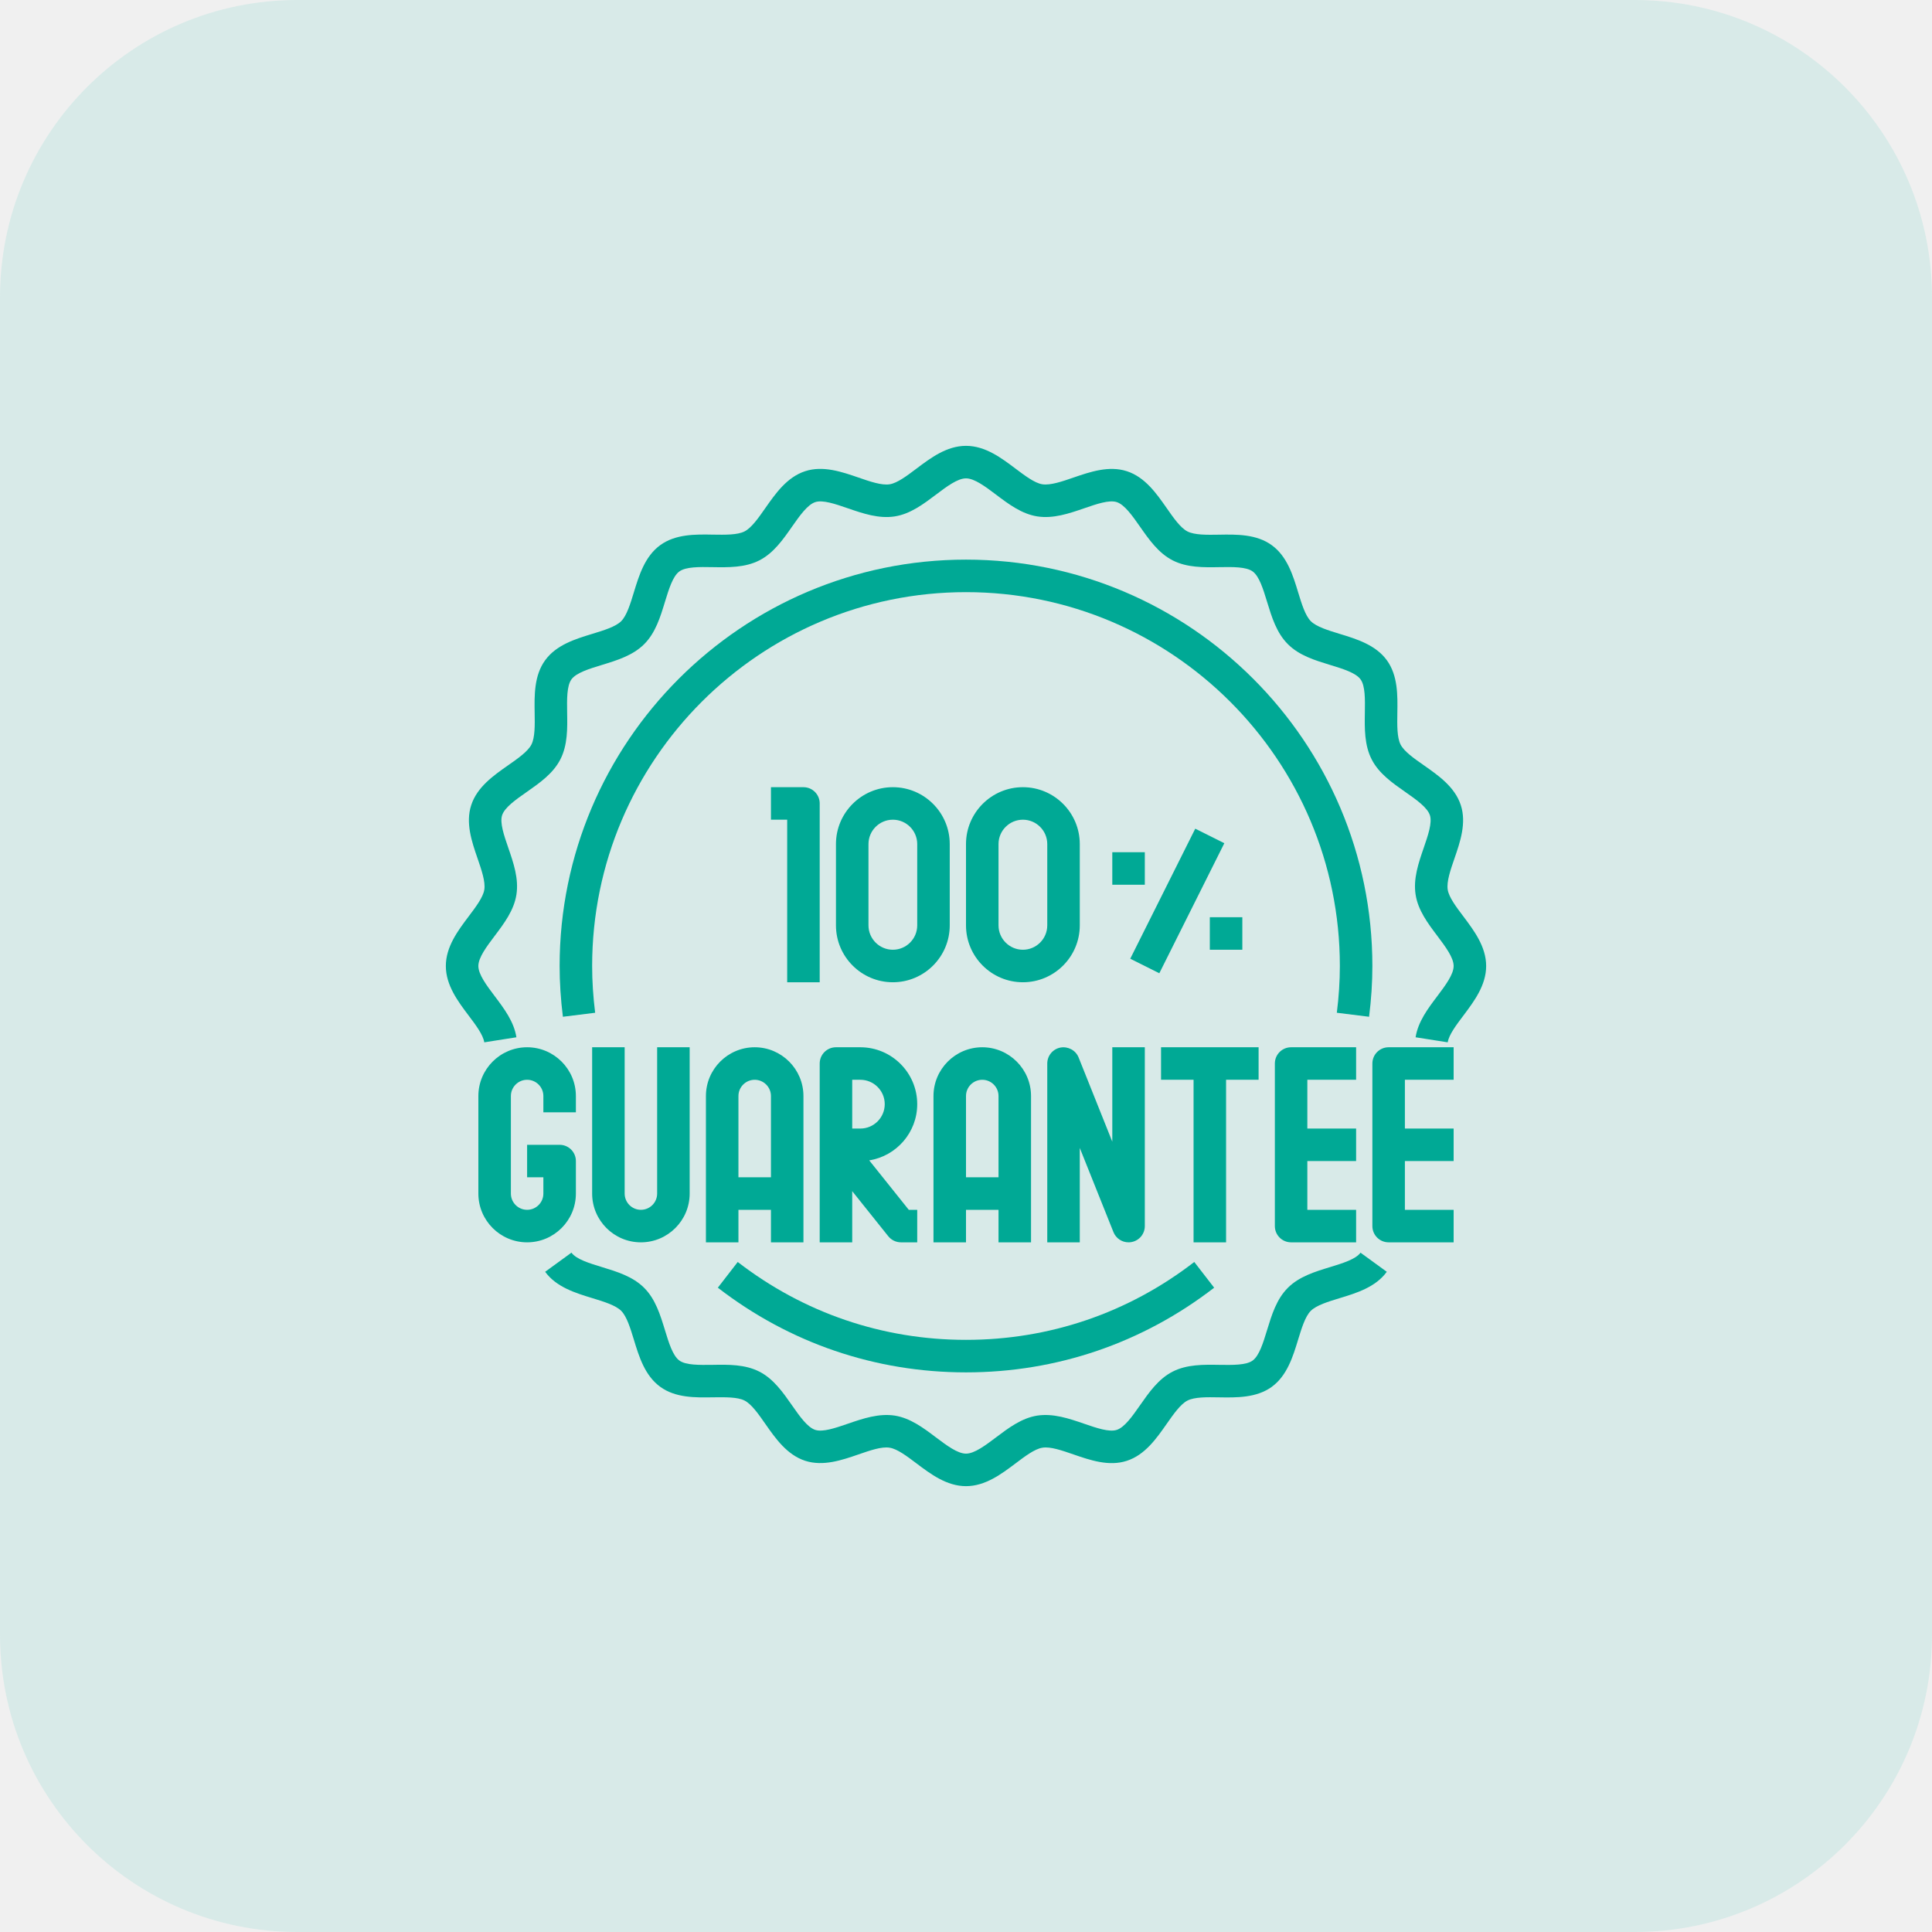
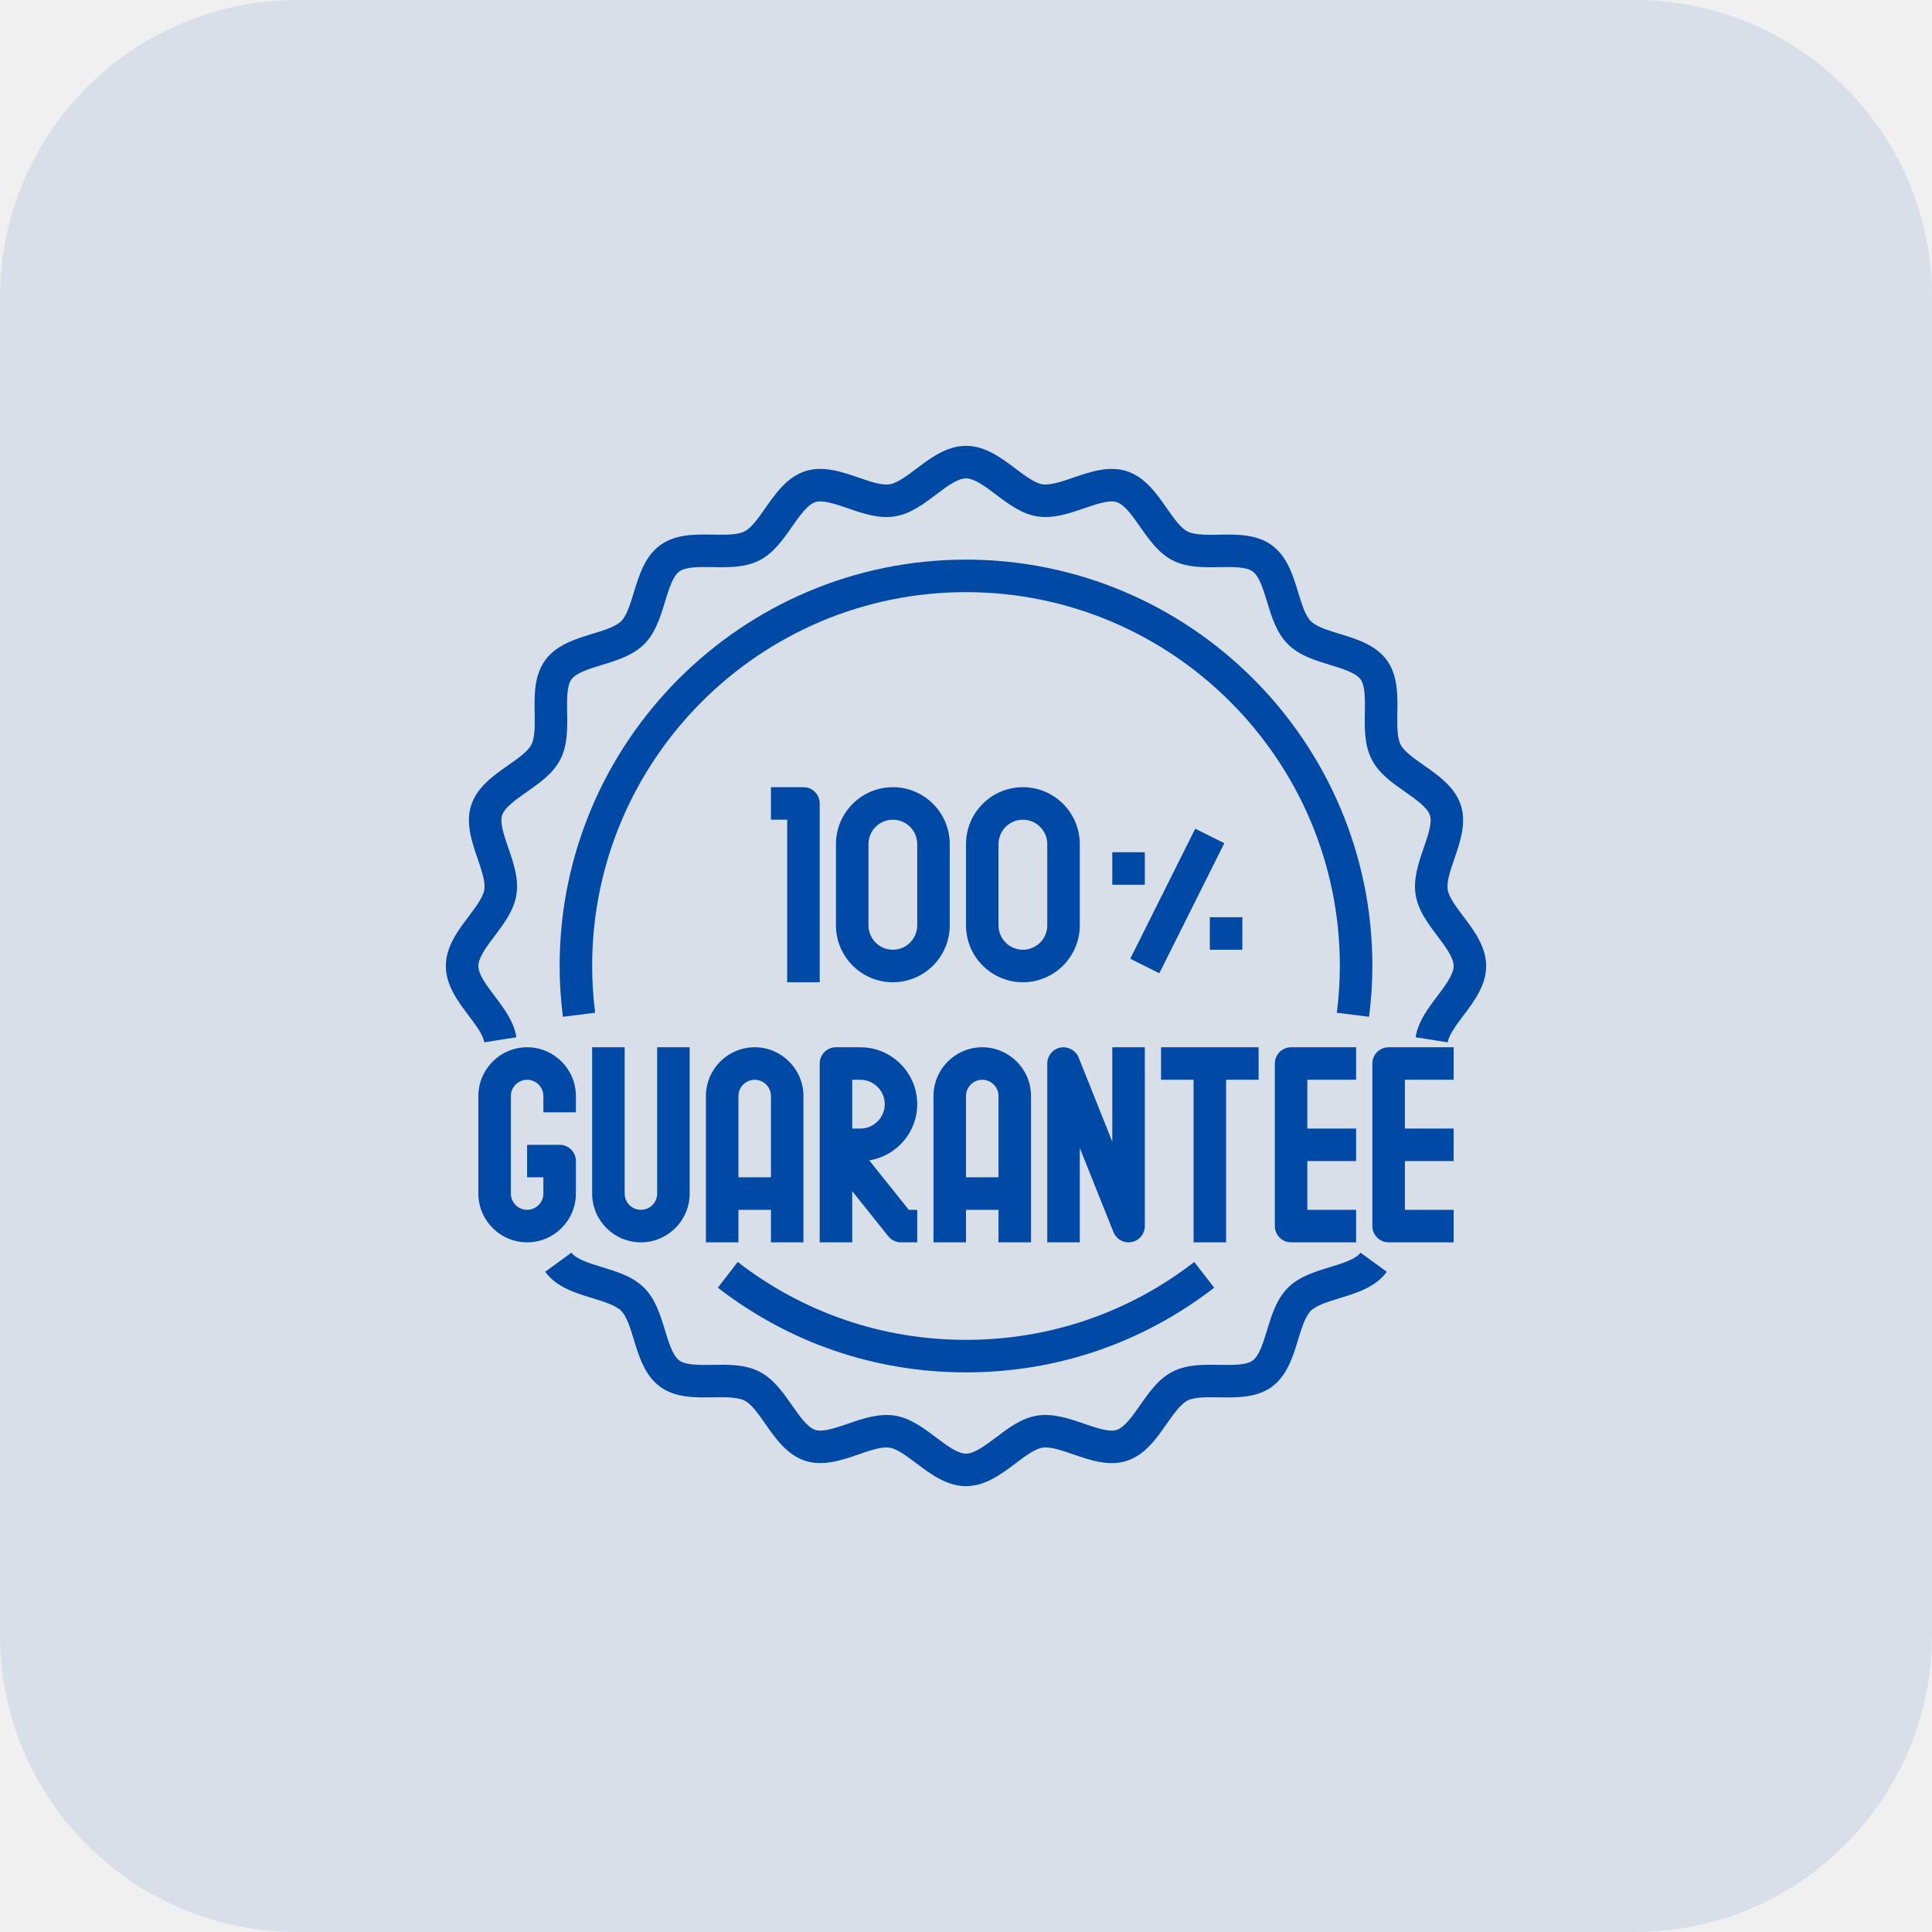
<svg xmlns="http://www.w3.org/2000/svg" width="65" height="65" viewBox="0 0 65 65" fill="none">
-   <rect width="65" height="65" rx="10" fill="#02B8A3" fill-opacity="0.1" />
+   <rect width="65" height="65" rx="10" fill="#0049A5" fill-opacity="0.1" />
  <g clip-path="url(#clip0_1649_510)">
-     <path d="M49.233 30.831C48.994 30.515 48.747 30.187 48.707 29.933C48.664 29.662 48.801 29.265 48.934 28.881C49.126 28.324 49.343 27.693 49.148 27.091C48.95 26.478 48.396 26.092 47.908 25.75C47.58 25.521 47.241 25.285 47.121 25.05C46.999 24.811 47.006 24.393 47.012 23.989C47.022 23.398 47.033 22.728 46.659 22.213C46.282 21.695 45.639 21.499 45.072 21.326C44.688 21.209 44.289 21.087 44.102 20.9C43.914 20.712 43.792 20.313 43.675 19.929C43.503 19.362 43.306 18.719 42.788 18.343C42.274 17.968 41.603 17.978 41.012 17.989C40.608 17.996 40.19 18.002 39.951 17.88C39.717 17.761 39.48 17.422 39.251 17.093C38.91 16.605 38.524 16.052 37.911 15.853C37.309 15.658 36.676 15.875 36.119 16.066C35.735 16.199 35.337 16.335 35.067 16.293C34.813 16.253 34.485 16.006 34.168 15.768C33.691 15.408 33.15 15 32.5 15C31.85 15 31.309 15.408 30.831 15.768C30.515 16.007 30.187 16.253 29.933 16.293C29.663 16.337 29.265 16.199 28.881 16.066C28.323 15.874 27.692 15.657 27.091 15.852C26.478 16.051 26.092 16.604 25.75 17.092C25.521 17.42 25.285 17.759 25.05 17.878C24.811 18.001 24.393 17.993 23.989 17.987C23.398 17.976 22.728 17.966 22.213 18.341C21.695 18.717 21.499 19.36 21.326 19.927C21.209 20.312 21.087 20.71 20.9 20.898C20.712 21.086 20.313 21.208 19.928 21.325C19.361 21.498 18.719 21.694 18.342 22.212C17.967 22.726 17.978 23.397 17.988 23.988C17.995 24.393 18.001 24.81 17.879 25.05C17.76 25.283 17.421 25.52 17.093 25.749C16.605 26.091 16.052 26.477 15.853 27.09C15.657 27.692 15.875 28.323 16.067 28.881C16.199 29.265 16.337 29.662 16.294 29.933C16.254 30.187 16.007 30.515 15.768 30.831C15.408 31.309 15 31.85 15 32.5C15 33.15 15.408 33.691 15.768 34.169C16.007 34.485 16.253 34.813 16.293 35.068L17.374 34.898C17.292 34.373 16.961 33.934 16.641 33.51C16.372 33.153 16.094 32.784 16.094 32.5C16.094 32.216 16.372 31.847 16.641 31.49C16.961 31.066 17.291 30.627 17.374 30.102C17.459 29.563 17.277 29.035 17.101 28.524C16.958 28.11 16.81 27.681 16.893 27.428C16.979 27.164 17.355 26.901 17.72 26.646C18.157 26.34 18.61 26.024 18.853 25.548C19.099 25.065 19.091 24.509 19.081 23.971C19.074 23.53 19.067 23.075 19.226 22.856C19.388 22.634 19.825 22.501 20.248 22.372C20.761 22.215 21.292 22.053 21.673 21.672C22.054 21.291 22.216 20.76 22.372 20.247C22.502 19.825 22.634 19.387 22.856 19.226C23.076 19.066 23.531 19.073 23.971 19.081C24.51 19.09 25.065 19.099 25.548 18.853C26.025 18.609 26.341 18.157 26.647 17.719C26.902 17.355 27.165 16.979 27.429 16.893C27.682 16.81 28.111 16.958 28.525 17.101C29.036 17.277 29.564 17.458 30.103 17.374C30.627 17.292 31.066 16.961 31.491 16.641C31.847 16.372 32.216 16.094 32.5 16.094C32.784 16.094 33.153 16.372 33.51 16.641C33.934 16.961 34.373 17.291 34.898 17.374C35.436 17.457 35.965 17.277 36.476 17.101C36.89 16.958 37.318 16.81 37.572 16.893C37.836 16.979 38.099 17.355 38.354 17.719C38.66 18.157 38.977 18.609 39.453 18.853C39.935 19.099 40.494 19.091 41.03 19.081C41.47 19.074 41.926 19.066 42.145 19.226C42.367 19.387 42.5 19.824 42.629 20.247C42.786 20.76 42.947 21.291 43.329 21.672C43.709 22.054 44.24 22.215 44.753 22.372C45.175 22.501 45.613 22.634 45.774 22.856C45.934 23.075 45.926 23.53 45.919 23.971C45.91 24.509 45.902 25.065 46.148 25.548C46.391 26.024 46.843 26.34 47.281 26.646C47.645 26.901 48.021 27.164 48.108 27.429C48.19 27.682 48.043 28.11 47.9 28.524C47.724 29.035 47.542 29.563 47.627 30.102C47.709 30.626 48.04 31.066 48.359 31.489C48.628 31.847 48.906 32.216 48.906 32.5C48.906 32.784 48.628 33.153 48.359 33.511C48.039 33.934 47.709 34.373 47.626 34.898L48.707 35.068C48.747 34.813 48.994 34.486 49.233 34.169C49.592 33.691 50 33.15 50 32.5C50 31.85 49.592 31.309 49.233 30.831ZM44.752 42.629C44.239 42.785 43.708 42.947 43.328 43.328C42.946 43.709 42.785 44.24 42.628 44.753C42.499 45.175 42.366 45.612 42.144 45.774C41.925 45.933 41.467 45.925 41.029 45.919C40.491 45.91 39.935 45.901 39.452 46.147C38.975 46.391 38.66 46.843 38.354 47.28C38.099 47.645 37.836 48.021 37.571 48.107C37.317 48.19 36.89 48.043 36.475 47.9C35.965 47.724 35.436 47.545 34.897 47.626C34.373 47.709 33.934 48.039 33.51 48.359C33.153 48.628 32.784 48.906 32.5 48.906C32.216 48.906 31.847 48.628 31.489 48.359C31.066 48.039 30.626 47.709 30.102 47.626C29.565 47.545 29.035 47.724 28.524 47.9C28.11 48.042 27.683 48.19 27.428 48.107C27.164 48.021 26.901 47.645 26.646 47.28C26.34 46.842 26.024 46.39 25.548 46.147C25.065 45.901 24.509 45.909 23.971 45.919C23.531 45.924 23.075 45.933 22.856 45.773C22.634 45.612 22.501 45.175 22.372 44.752C22.215 44.239 22.053 43.708 21.672 43.328C21.291 42.946 20.76 42.785 20.247 42.628C19.824 42.499 19.387 42.366 19.226 42.144L18.341 42.788C18.718 43.305 19.361 43.501 19.927 43.674C20.312 43.791 20.71 43.913 20.899 44.101C21.087 44.289 21.208 44.687 21.326 45.072C21.498 45.639 21.695 46.281 22.212 46.657C22.727 47.033 23.397 47.021 23.989 47.011C24.393 47.007 24.811 46.998 25.05 47.12C25.284 47.239 25.521 47.578 25.75 47.907C26.091 48.395 26.478 48.948 27.091 49.147C27.692 49.341 28.323 49.126 28.881 48.933C29.265 48.801 29.663 48.66 29.933 48.707C30.187 48.746 30.515 48.993 30.831 49.232C31.309 49.592 31.85 50 32.5 50C33.15 50 33.691 49.592 34.169 49.233C34.485 48.994 34.813 48.747 35.068 48.707C35.334 48.66 35.735 48.801 36.12 48.934C36.678 49.126 37.309 49.344 37.909 49.148C38.522 48.95 38.909 48.395 39.25 47.907C39.479 47.58 39.717 47.24 39.95 47.121C40.189 46.998 40.606 47.005 41.011 47.012C41.598 47.022 42.272 47.033 42.787 46.659C43.304 46.282 43.5 45.64 43.673 45.073C43.791 44.688 43.912 44.289 44.1 44.102C44.288 43.914 44.686 43.792 45.071 43.675C45.638 43.503 46.281 43.306 46.657 42.788L45.773 42.145C45.612 42.366 45.175 42.499 44.752 42.629Z" fill="#00A995" />
-     <path d="M19.375 40.156V39.062C19.375 38.76 19.13 38.516 18.828 38.516H17.734V39.609H18.281V40.156C18.281 40.458 18.036 40.703 17.734 40.703C17.433 40.703 17.188 40.458 17.188 40.156V36.875C17.188 36.573 17.433 36.328 17.734 36.328C18.036 36.328 18.281 36.573 18.281 36.875V37.422H19.375V36.875C19.375 35.971 18.639 35.234 17.734 35.234C16.83 35.234 16.094 35.971 16.094 36.875V40.156C16.094 41.061 16.83 41.797 17.734 41.797C18.639 41.797 19.375 41.061 19.375 40.156ZM19.922 35.234V40.156C19.922 41.061 20.658 41.797 21.562 41.797C22.467 41.797 23.203 41.061 23.203 40.156V35.234H22.109V40.156C22.109 40.458 21.864 40.703 21.562 40.703C21.261 40.703 21.016 40.458 21.016 40.156V35.234H19.922ZM23.75 36.875V41.797H24.844V40.703H25.938V41.797H27.031V36.875C27.031 35.971 26.295 35.234 25.391 35.234C24.486 35.234 23.75 35.971 23.75 36.875ZM25.938 36.875V39.609H24.844V36.875C24.844 36.573 25.089 36.328 25.391 36.328C25.692 36.328 25.938 36.573 25.938 36.875ZM31.406 36.875V41.797H32.5V40.703H33.594V41.797H34.688V36.875C34.688 35.971 33.951 35.234 33.047 35.234C32.142 35.234 31.406 35.971 31.406 36.875ZM33.047 36.328C33.349 36.328 33.594 36.573 33.594 36.875V39.609H32.5V36.875C32.5 36.573 32.745 36.328 33.047 36.328ZM27.578 35.781V38.513C27.578 38.515 27.578 38.516 27.578 38.517V41.797H28.672V40.075L29.885 41.592C29.989 41.721 30.146 41.797 30.312 41.797H30.859V40.703H30.575L29.244 39.039C30.158 38.895 30.859 38.102 30.859 37.148C30.859 36.093 30.001 35.234 28.945 35.234H28.125C27.823 35.234 27.578 35.479 27.578 35.781ZM28.672 36.328H28.945C29.398 36.328 29.766 36.696 29.766 37.148C29.766 37.601 29.398 37.969 28.945 37.969H28.672V36.328ZM37.422 38.411L36.289 35.578C36.191 35.334 35.931 35.198 35.678 35.244C35.42 35.293 35.234 35.519 35.234 35.781V41.797H36.328V38.621L37.461 41.453C37.545 41.664 37.749 41.797 37.968 41.797C38.003 41.797 38.038 41.794 38.072 41.787C38.33 41.738 38.516 41.512 38.516 41.25V35.234H37.422V38.411ZM41.25 36.328H42.344V35.234H39.062V36.328H40.156V41.797H41.25V36.328ZM45.625 36.328V35.234H43.438C43.135 35.234 42.891 35.479 42.891 35.781V41.25C42.891 41.552 43.135 41.797 43.438 41.797H45.625V40.703H43.984V39.062H45.625V37.969H43.984V36.328H45.625ZM46.172 35.781V41.25C46.172 41.552 46.416 41.797 46.719 41.797H48.906V40.703H47.266V39.062H48.906V37.969H47.266V36.328H48.906V35.234H46.719C46.416 35.234 46.172 35.479 46.172 35.781Z" fill="#00A995" />
-     <path d="M46.172 32.5C46.172 24.961 40.039 18.828 32.5 18.828C24.961 18.828 18.828 24.961 18.828 32.5C18.828 33.051 18.865 33.626 18.938 34.208L20.023 34.073C19.956 33.535 19.922 33.005 19.922 32.5C19.922 25.564 25.564 19.922 32.5 19.922C39.436 19.922 45.078 25.564 45.078 32.5C45.078 33.005 45.044 33.535 44.976 34.073L46.061 34.208C46.135 33.626 46.172 33.051 46.172 32.5ZM40.849 43.323L40.18 42.458C37.961 44.172 35.306 45.078 32.5 45.078C29.695 45.078 27.04 44.172 24.82 42.458L24.151 43.323C26.564 45.187 29.451 46.172 32.5 46.172C35.549 46.172 38.436 45.187 40.849 43.323Z" fill="#00A995" />
-     <path d="M27.031 26.484H25.938V27.578H26.484V33.047H27.578V27.031C27.578 26.729 27.333 26.484 27.031 26.484ZM30.039 26.484C28.984 26.484 28.125 27.343 28.125 28.398V31.133C28.125 32.188 28.984 33.047 30.039 33.047C31.095 33.047 31.953 32.188 31.953 31.133V28.398C31.953 27.343 31.095 26.484 30.039 26.484ZM30.859 31.133C30.859 31.585 30.491 31.953 30.039 31.953C29.587 31.953 29.219 31.585 29.219 31.133V28.398C29.219 27.946 29.587 27.578 30.039 27.578C30.491 27.578 30.859 27.946 30.859 28.398V31.133ZM34.414 26.484C33.359 26.484 32.5 27.343 32.5 28.398V31.133C32.5 32.188 33.359 33.047 34.414 33.047C35.469 33.047 36.328 32.188 36.328 31.133V28.398C36.328 27.343 35.469 26.484 34.414 26.484ZM35.234 31.133C35.234 31.585 34.866 31.953 34.414 31.953C33.962 31.953 33.594 31.585 33.594 31.133V28.398C33.594 27.946 33.962 27.578 34.414 27.578C34.866 27.578 35.234 27.946 35.234 28.398V31.133Z" fill="#00A995" />
-     <path d="M38.026 32.255L40.213 27.88L41.191 28.369L39.004 32.744L38.026 32.255Z" fill="#00A995" />
-     <path d="M38.516 28.672H37.422V29.766H38.516V28.672Z" fill="#00A995" />
-     <path d="M41.797 30.859H40.703V31.953H41.797V30.859Z" fill="#00A995" />
+     <path d="M49.233 30.831C48.994 30.515 48.747 30.187 48.707 29.933C48.664 29.662 48.801 29.265 48.934 28.881C49.126 28.324 49.343 27.693 49.148 27.091C48.95 26.478 48.396 26.092 47.908 25.75C47.58 25.521 47.241 25.285 47.121 25.05C46.999 24.811 47.006 24.393 47.012 23.989C47.022 23.398 47.033 22.728 46.659 22.213C46.282 21.695 45.639 21.499 45.072 21.326C44.688 21.209 44.289 21.087 44.102 20.9C43.914 20.712 43.792 20.313 43.675 19.929C43.503 19.362 43.306 18.719 42.788 18.343C42.274 17.968 41.603 17.978 41.012 17.989C40.608 17.996 40.19 18.002 39.951 17.88C39.717 17.761 39.48 17.422 39.251 17.093C38.91 16.605 38.524 16.052 37.911 15.853C37.309 15.658 36.676 15.875 36.119 16.066C35.735 16.199 35.337 16.335 35.067 16.293C34.813 16.253 34.485 16.006 34.168 15.768C33.691 15.408 33.15 15 32.5 15C31.85 15 31.309 15.408 30.831 15.768C30.515 16.007 30.187 16.253 29.933 16.293C29.663 16.337 29.265 16.199 28.881 16.066C28.323 15.874 27.692 15.657 27.091 15.852C26.478 16.051 26.092 16.604 25.75 17.092C25.521 17.42 25.285 17.759 25.05 17.878C24.811 18.001 24.393 17.993 23.989 17.987C23.398 17.976 22.728 17.966 22.213 18.341C21.695 18.717 21.499 19.36 21.326 19.927C21.209 20.312 21.087 20.71 20.9 20.898C20.712 21.086 20.313 21.208 19.928 21.325C19.361 21.498 18.719 21.694 18.342 22.212C17.967 22.726 17.978 23.397 17.988 23.988C17.995 24.393 18.001 24.81 17.879 25.05C17.76 25.283 17.421 25.52 17.093 25.749C16.605 26.091 16.052 26.477 15.853 27.09C15.657 27.692 15.875 28.323 16.067 28.881C16.199 29.265 16.337 29.662 16.294 29.933C16.254 30.187 16.007 30.515 15.768 30.831C15.408 31.309 15 31.85 15 32.5C15 33.15 15.408 33.691 15.768 34.169C16.007 34.485 16.253 34.813 16.293 35.068L17.374 34.898C17.292 34.373 16.961 33.934 16.641 33.51C16.372 33.153 16.094 32.784 16.094 32.5C16.094 32.216 16.372 31.847 16.641 31.49C16.961 31.066 17.291 30.627 17.374 30.102C17.459 29.563 17.277 29.035 17.101 28.524C16.958 28.11 16.81 27.681 16.893 27.428C16.979 27.164 17.355 26.901 17.72 26.646C18.157 26.34 18.61 26.024 18.853 25.548C19.099 25.065 19.091 24.509 19.081 23.971C19.074 23.53 19.067 23.075 19.226 22.856C19.388 22.634 19.825 22.501 20.248 22.372C20.761 22.215 21.292 22.053 21.673 21.672C22.054 21.291 22.216 20.76 22.372 20.247C22.502 19.825 22.634 19.387 22.856 19.226C23.076 19.066 23.531 19.073 23.971 19.081C24.51 19.09 25.065 19.099 25.548 18.853C26.025 18.609 26.341 18.157 26.647 17.719C26.902 17.355 27.165 16.979 27.429 16.893C27.682 16.81 28.111 16.958 28.525 17.101C29.036 17.277 29.564 17.458 30.103 17.374C30.627 17.292 31.066 16.961 31.491 16.641C31.847 16.372 32.216 16.094 32.5 16.094C32.784 16.094 33.153 16.372 33.51 16.641C33.934 16.961 34.373 17.291 34.898 17.374C35.436 17.457 35.965 17.277 36.476 17.101C36.89 16.958 37.318 16.81 37.572 16.893C37.836 16.979 38.099 17.355 38.354 17.719C38.66 18.157 38.977 18.609 39.453 18.853C39.935 19.099 40.494 19.091 41.03 19.081C41.47 19.074 41.926 19.066 42.145 19.226C42.367 19.387 42.5 19.824 42.629 20.247C42.786 20.76 42.947 21.291 43.329 21.672C43.709 22.054 44.24 22.215 44.753 22.372C45.175 22.501 45.613 22.634 45.774 22.856C45.934 23.075 45.926 23.53 45.919 23.971C45.91 24.509 45.902 25.065 46.148 25.548C46.391 26.024 46.843 26.34 47.281 26.646C47.645 26.901 48.021 27.164 48.108 27.429C48.19 27.682 48.043 28.11 47.9 28.524C47.724 29.035 47.542 29.563 47.627 30.102C47.709 30.626 48.04 31.066 48.359 31.489C48.628 31.847 48.906 32.216 48.906 32.5C48.906 32.784 48.628 33.153 48.359 33.511C48.039 33.934 47.709 34.373 47.626 34.898L48.707 35.068C48.747 34.813 48.994 34.486 49.233 34.169C49.592 33.691 50 33.15 50 32.5C50 31.85 49.592 31.309 49.233 30.831ZM44.752 42.629C44.239 42.785 43.708 42.947 43.328 43.328C42.946 43.709 42.785 44.24 42.628 44.753C42.499 45.175 42.366 45.612 42.144 45.774C41.925 45.933 41.467 45.925 41.029 45.919C40.491 45.91 39.935 45.901 39.452 46.147C38.975 46.391 38.66 46.843 38.354 47.28C38.099 47.645 37.836 48.021 37.571 48.107C37.317 48.19 36.89 48.043 36.475 47.9C35.965 47.724 35.436 47.545 34.897 47.626C34.373 47.709 33.934 48.039 33.51 48.359C33.153 48.628 32.784 48.906 32.5 48.906C32.216 48.906 31.847 48.628 31.489 48.359C31.066 48.039 30.626 47.709 30.102 47.626C29.565 47.545 29.035 47.724 28.524 47.9C28.11 48.042 27.683 48.19 27.428 48.107C27.164 48.021 26.901 47.645 26.646 47.28C26.34 46.842 26.024 46.39 25.548 46.147C25.065 45.901 24.509 45.909 23.971 45.919C23.531 45.924 23.075 45.933 22.856 45.773C22.634 45.612 22.501 45.175 22.372 44.752C22.215 44.239 22.053 43.708 21.672 43.328C21.291 42.946 20.76 42.785 20.247 42.628C19.824 42.499 19.387 42.366 19.226 42.144L18.341 42.788C18.718 43.305 19.361 43.501 19.927 43.674C20.312 43.791 20.71 43.913 20.899 44.101C21.087 44.289 21.208 44.687 21.326 45.072C21.498 45.639 21.695 46.281 22.212 46.657C22.727 47.033 23.397 47.021 23.989 47.011C24.393 47.007 24.811 46.998 25.05 47.12C25.284 47.239 25.521 47.578 25.75 47.907C26.091 48.395 26.478 48.948 27.091 49.147C27.692 49.341 28.323 49.126 28.881 48.933C29.265 48.801 29.663 48.66 29.933 48.707C30.187 48.746 30.515 48.993 30.831 49.232C31.309 49.592 31.85 50 32.5 50C33.15 50 33.691 49.592 34.169 49.233C34.485 48.994 34.813 48.747 35.068 48.707C35.334 48.66 35.735 48.801 36.12 48.934C36.678 49.126 37.309 49.344 37.909 49.148C38.522 48.95 38.909 48.395 39.25 47.907C39.479 47.58 39.717 47.24 39.95 47.121C40.189 46.998 40.606 47.005 41.011 47.012C41.598 47.022 42.272 47.033 42.787 46.659C43.304 46.282 43.5 45.64 43.673 45.073C43.791 44.688 43.912 44.289 44.1 44.102C44.288 43.914 44.686 43.792 45.071 43.675C45.638 43.503 46.281 43.306 46.657 42.788L45.773 42.145C45.612 42.366 45.175 42.499 44.752 42.629Z" fill="#0049A5" />
+     <path d="M19.375 40.156V39.062C19.375 38.76 19.13 38.516 18.828 38.516H17.734V39.609H18.281V40.156C18.281 40.458 18.036 40.703 17.734 40.703C17.433 40.703 17.188 40.458 17.188 40.156V36.875C17.188 36.573 17.433 36.328 17.734 36.328C18.036 36.328 18.281 36.573 18.281 36.875V37.422H19.375V36.875C19.375 35.971 18.639 35.234 17.734 35.234C16.83 35.234 16.094 35.971 16.094 36.875V40.156C16.094 41.061 16.83 41.797 17.734 41.797C18.639 41.797 19.375 41.061 19.375 40.156ZM19.922 35.234V40.156C19.922 41.061 20.658 41.797 21.562 41.797C22.467 41.797 23.203 41.061 23.203 40.156V35.234H22.109V40.156C22.109 40.458 21.864 40.703 21.562 40.703C21.261 40.703 21.016 40.458 21.016 40.156V35.234H19.922ZM23.75 36.875V41.797H24.844V40.703H25.938V41.797H27.031V36.875C27.031 35.971 26.295 35.234 25.391 35.234C24.486 35.234 23.75 35.971 23.75 36.875ZM25.938 36.875V39.609H24.844V36.875C24.844 36.573 25.089 36.328 25.391 36.328C25.692 36.328 25.938 36.573 25.938 36.875ZM31.406 36.875V41.797H32.5V40.703H33.594V41.797H34.688V36.875C34.688 35.971 33.951 35.234 33.047 35.234C32.142 35.234 31.406 35.971 31.406 36.875ZM33.047 36.328C33.349 36.328 33.594 36.573 33.594 36.875V39.609H32.5V36.875C32.5 36.573 32.745 36.328 33.047 36.328ZM27.578 35.781V38.513C27.578 38.515 27.578 38.516 27.578 38.517V41.797H28.672V40.075L29.885 41.592C29.989 41.721 30.146 41.797 30.312 41.797H30.859V40.703H30.575L29.244 39.039C30.158 38.895 30.859 38.102 30.859 37.148C30.859 36.093 30.001 35.234 28.945 35.234H28.125C27.823 35.234 27.578 35.479 27.578 35.781ZM28.672 36.328H28.945C29.398 36.328 29.766 36.696 29.766 37.148C29.766 37.601 29.398 37.969 28.945 37.969H28.672V36.328ZM37.422 38.411L36.289 35.578C36.191 35.334 35.931 35.198 35.678 35.244C35.42 35.293 35.234 35.519 35.234 35.781V41.797H36.328V38.621L37.461 41.453C37.545 41.664 37.749 41.797 37.968 41.797C38.003 41.797 38.038 41.794 38.072 41.787C38.33 41.738 38.516 41.512 38.516 41.25V35.234H37.422V38.411ZM41.25 36.328H42.344V35.234H39.062V36.328H40.156V41.797H41.25V36.328ZM45.625 36.328V35.234H43.438C43.135 35.234 42.891 35.479 42.891 35.781V41.25C42.891 41.552 43.135 41.797 43.438 41.797H45.625V40.703H43.984V39.062H45.625V37.969H43.984V36.328H45.625ZM46.172 35.781V41.25C46.172 41.552 46.416 41.797 46.719 41.797H48.906V40.703H47.266V39.062H48.906V37.969H47.266V36.328H48.906V35.234H46.719C46.416 35.234 46.172 35.479 46.172 35.781Z" fill="#0049A5" />
+     <path d="M46.172 32.5C46.172 24.961 40.039 18.828 32.5 18.828C24.961 18.828 18.828 24.961 18.828 32.5C18.828 33.051 18.865 33.626 18.938 34.208L20.023 34.073C19.956 33.535 19.922 33.005 19.922 32.5C19.922 25.564 25.564 19.922 32.5 19.922C39.436 19.922 45.078 25.564 45.078 32.5C45.078 33.005 45.044 33.535 44.976 34.073L46.061 34.208C46.135 33.626 46.172 33.051 46.172 32.5ZM40.849 43.323L40.18 42.458C37.961 44.172 35.306 45.078 32.5 45.078C29.695 45.078 27.04 44.172 24.82 42.458L24.151 43.323C26.564 45.187 29.451 46.172 32.5 46.172C35.549 46.172 38.436 45.187 40.849 43.323Z" fill="#0049A5" />
+     <path d="M27.031 26.484H25.938V27.578H26.484V33.047H27.578V27.031C27.578 26.729 27.333 26.484 27.031 26.484ZM30.039 26.484C28.984 26.484 28.125 27.343 28.125 28.398V31.133C28.125 32.188 28.984 33.047 30.039 33.047C31.095 33.047 31.953 32.188 31.953 31.133V28.398C31.953 27.343 31.095 26.484 30.039 26.484ZM30.859 31.133C30.859 31.585 30.491 31.953 30.039 31.953C29.587 31.953 29.219 31.585 29.219 31.133V28.398C29.219 27.946 29.587 27.578 30.039 27.578C30.491 27.578 30.859 27.946 30.859 28.398V31.133ZM34.414 26.484C33.359 26.484 32.5 27.343 32.5 28.398V31.133C32.5 32.188 33.359 33.047 34.414 33.047C35.469 33.047 36.328 32.188 36.328 31.133V28.398C36.328 27.343 35.469 26.484 34.414 26.484ZM35.234 31.133C35.234 31.585 34.866 31.953 34.414 31.953C33.962 31.953 33.594 31.585 33.594 31.133V28.398C33.594 27.946 33.962 27.578 34.414 27.578C34.866 27.578 35.234 27.946 35.234 28.398V31.133Z" fill="#0049A5" />
+     <path d="M38.026 32.255L40.213 27.88L41.191 28.369L39.004 32.744L38.026 32.255Z" fill="#0049A5" />
+     <path d="M38.516 28.672H37.422V29.766H38.516V28.672Z" fill="#0049A5" />
+     <path d="M41.797 30.859H40.703V31.953H41.797V30.859Z" fill="#0049A5" />
  </g>
  <defs>
    <clipPath id="clip0_1649_510">
      <rect width="35" height="35" fill="white" transform="translate(15 15)" />
    </clipPath>
  </defs>
</svg>
